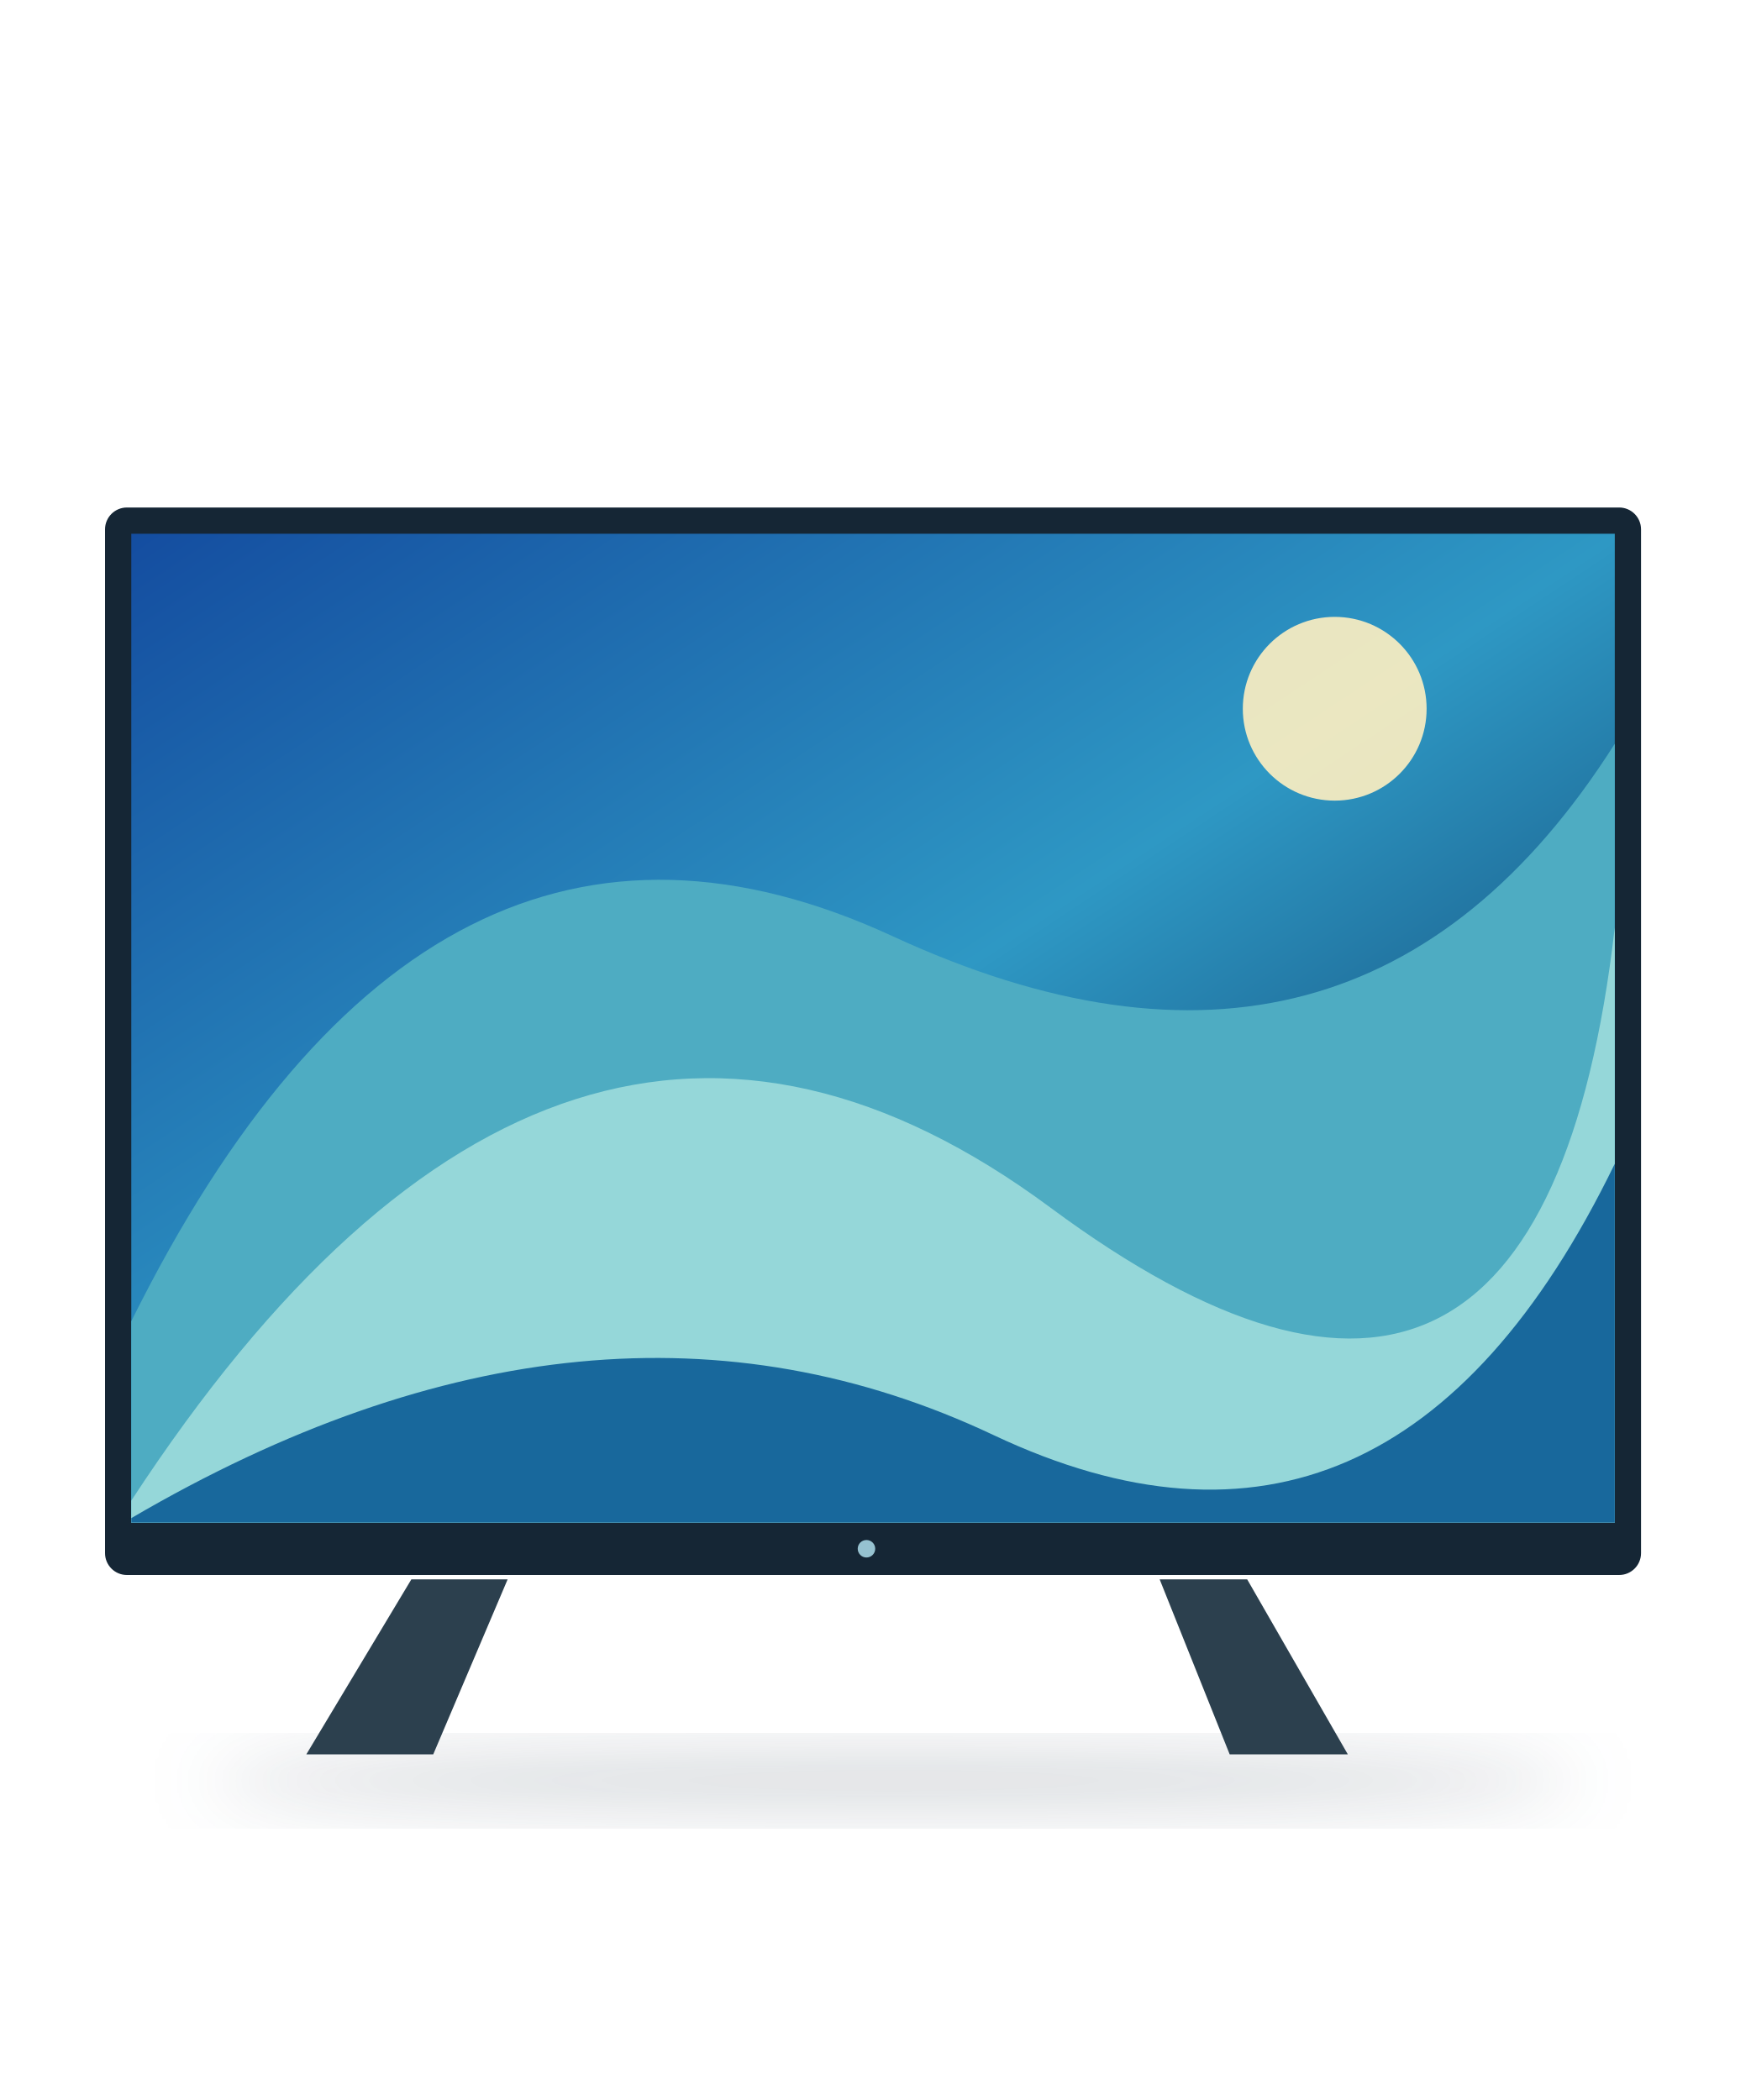
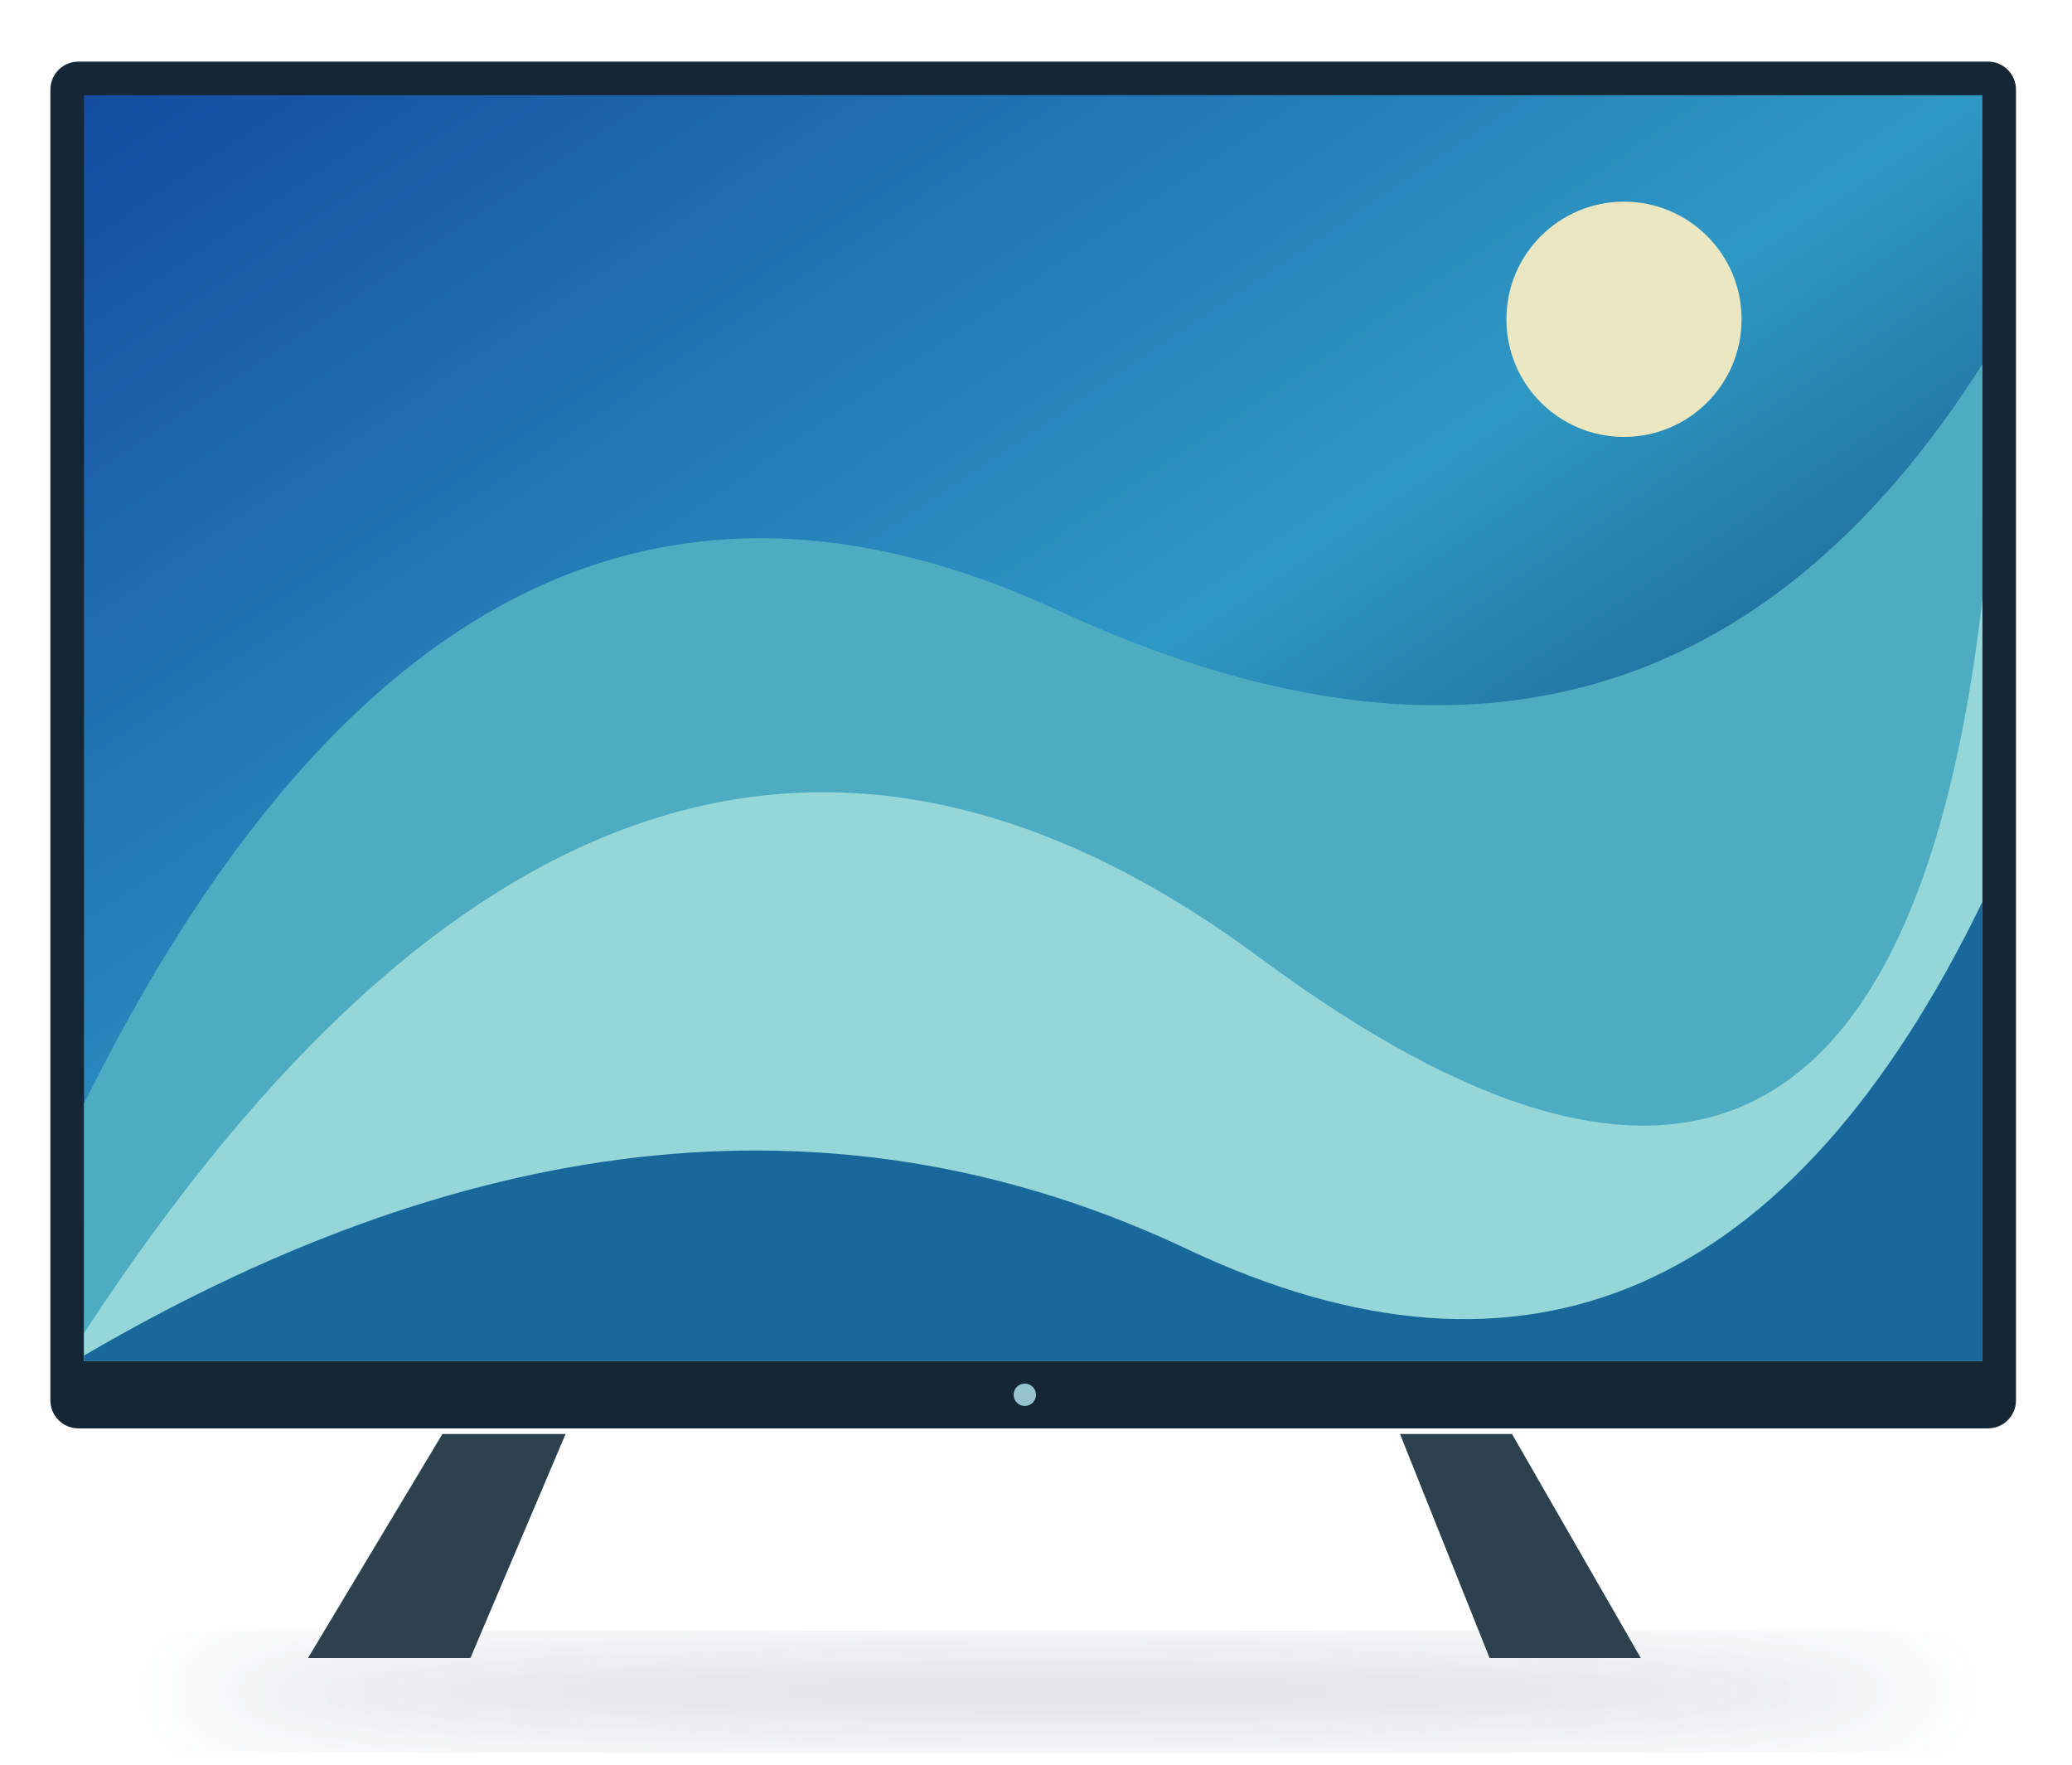
- <svg xmlns="http://www.w3.org/2000/svg" viewBox="0 0 400 480">
+ <svg xmlns="http://www.w3.org/2000/svg" viewBox="15 105 370 315">
  <defs>
    <linearGradient id="metal" x1="0" x2="1">
      <stop stop-color="#8b979e" />
      <stop offset=".22" stop-color="#e4e8e8" />
      <stop offset=".48" stop-color="#b4c0c6" />
      <stop offset=".75" stop-color="#f1f3f1" />
      <stop offset="1" stop-color="#8b969d" />
    </linearGradient>
    <linearGradient id="side" x1="0" x2="1">
      <stop stop-color="#55646d" />
      <stop offset="1" stop-color="#a6b0b5" />
    </linearGradient>
    <linearGradient id="glass" x2=".8" y2="1">
      <stop stop-color="#102d3d" />
      <stop offset=".45" stop-color="#426275" />
      <stop offset="1" stop-color="#101f2b" />
    </linearGradient>
    <linearGradient id="white" x2="1" y2=".6">
      <stop stop-color="#fff" />
      <stop offset=".7" stop-color="#e9edef" />
      <stop offset="1" stop-color="#bdc9d0" />
    </linearGradient>
    <linearGradient id="screen" x2="1" y2="1">
      <stop stop-color="#144da0" />
      <stop offset=".5" stop-color="#2e98c4" />
      <stop offset="1" stop-color="#062351" />
    </linearGradient>
    <filter id="shadow">
      <feGaussianBlur stdDeviation="9" />
    </filter>
  </defs>
  <ellipse cx="204" cy="407" rx="156" ry="9" fill="#233547" opacity=".18" filter="url(#shadow)" />
  <rect x="24" y="116" width="351" height="244" rx="5" fill="#152635" />
  <rect x="30" y="122" width="339" height="226" fill="url(#screen)" />
  <path d="M30 302Q98 165 204 214T369 170V348H30Z" fill="#4eacc2" />
  <path d="M30 343Q128 193 240 276T369 212V348H30Z" fill="#95d7d9" />
  <path d="M30 347Q136 285 227 328T369 266V348H30Z" fill="#18689c" />
  <circle cx="305" cy="162" r="21" fill="#fff0c1" opacity=".9" />
  <path d="M94 361L70 401H99L116 361M285 361L308 401H281L265 361" fill="#2c404e" />
  <circle cx="198" cy="354" r="2" fill="#96c2d0" />
</svg>
